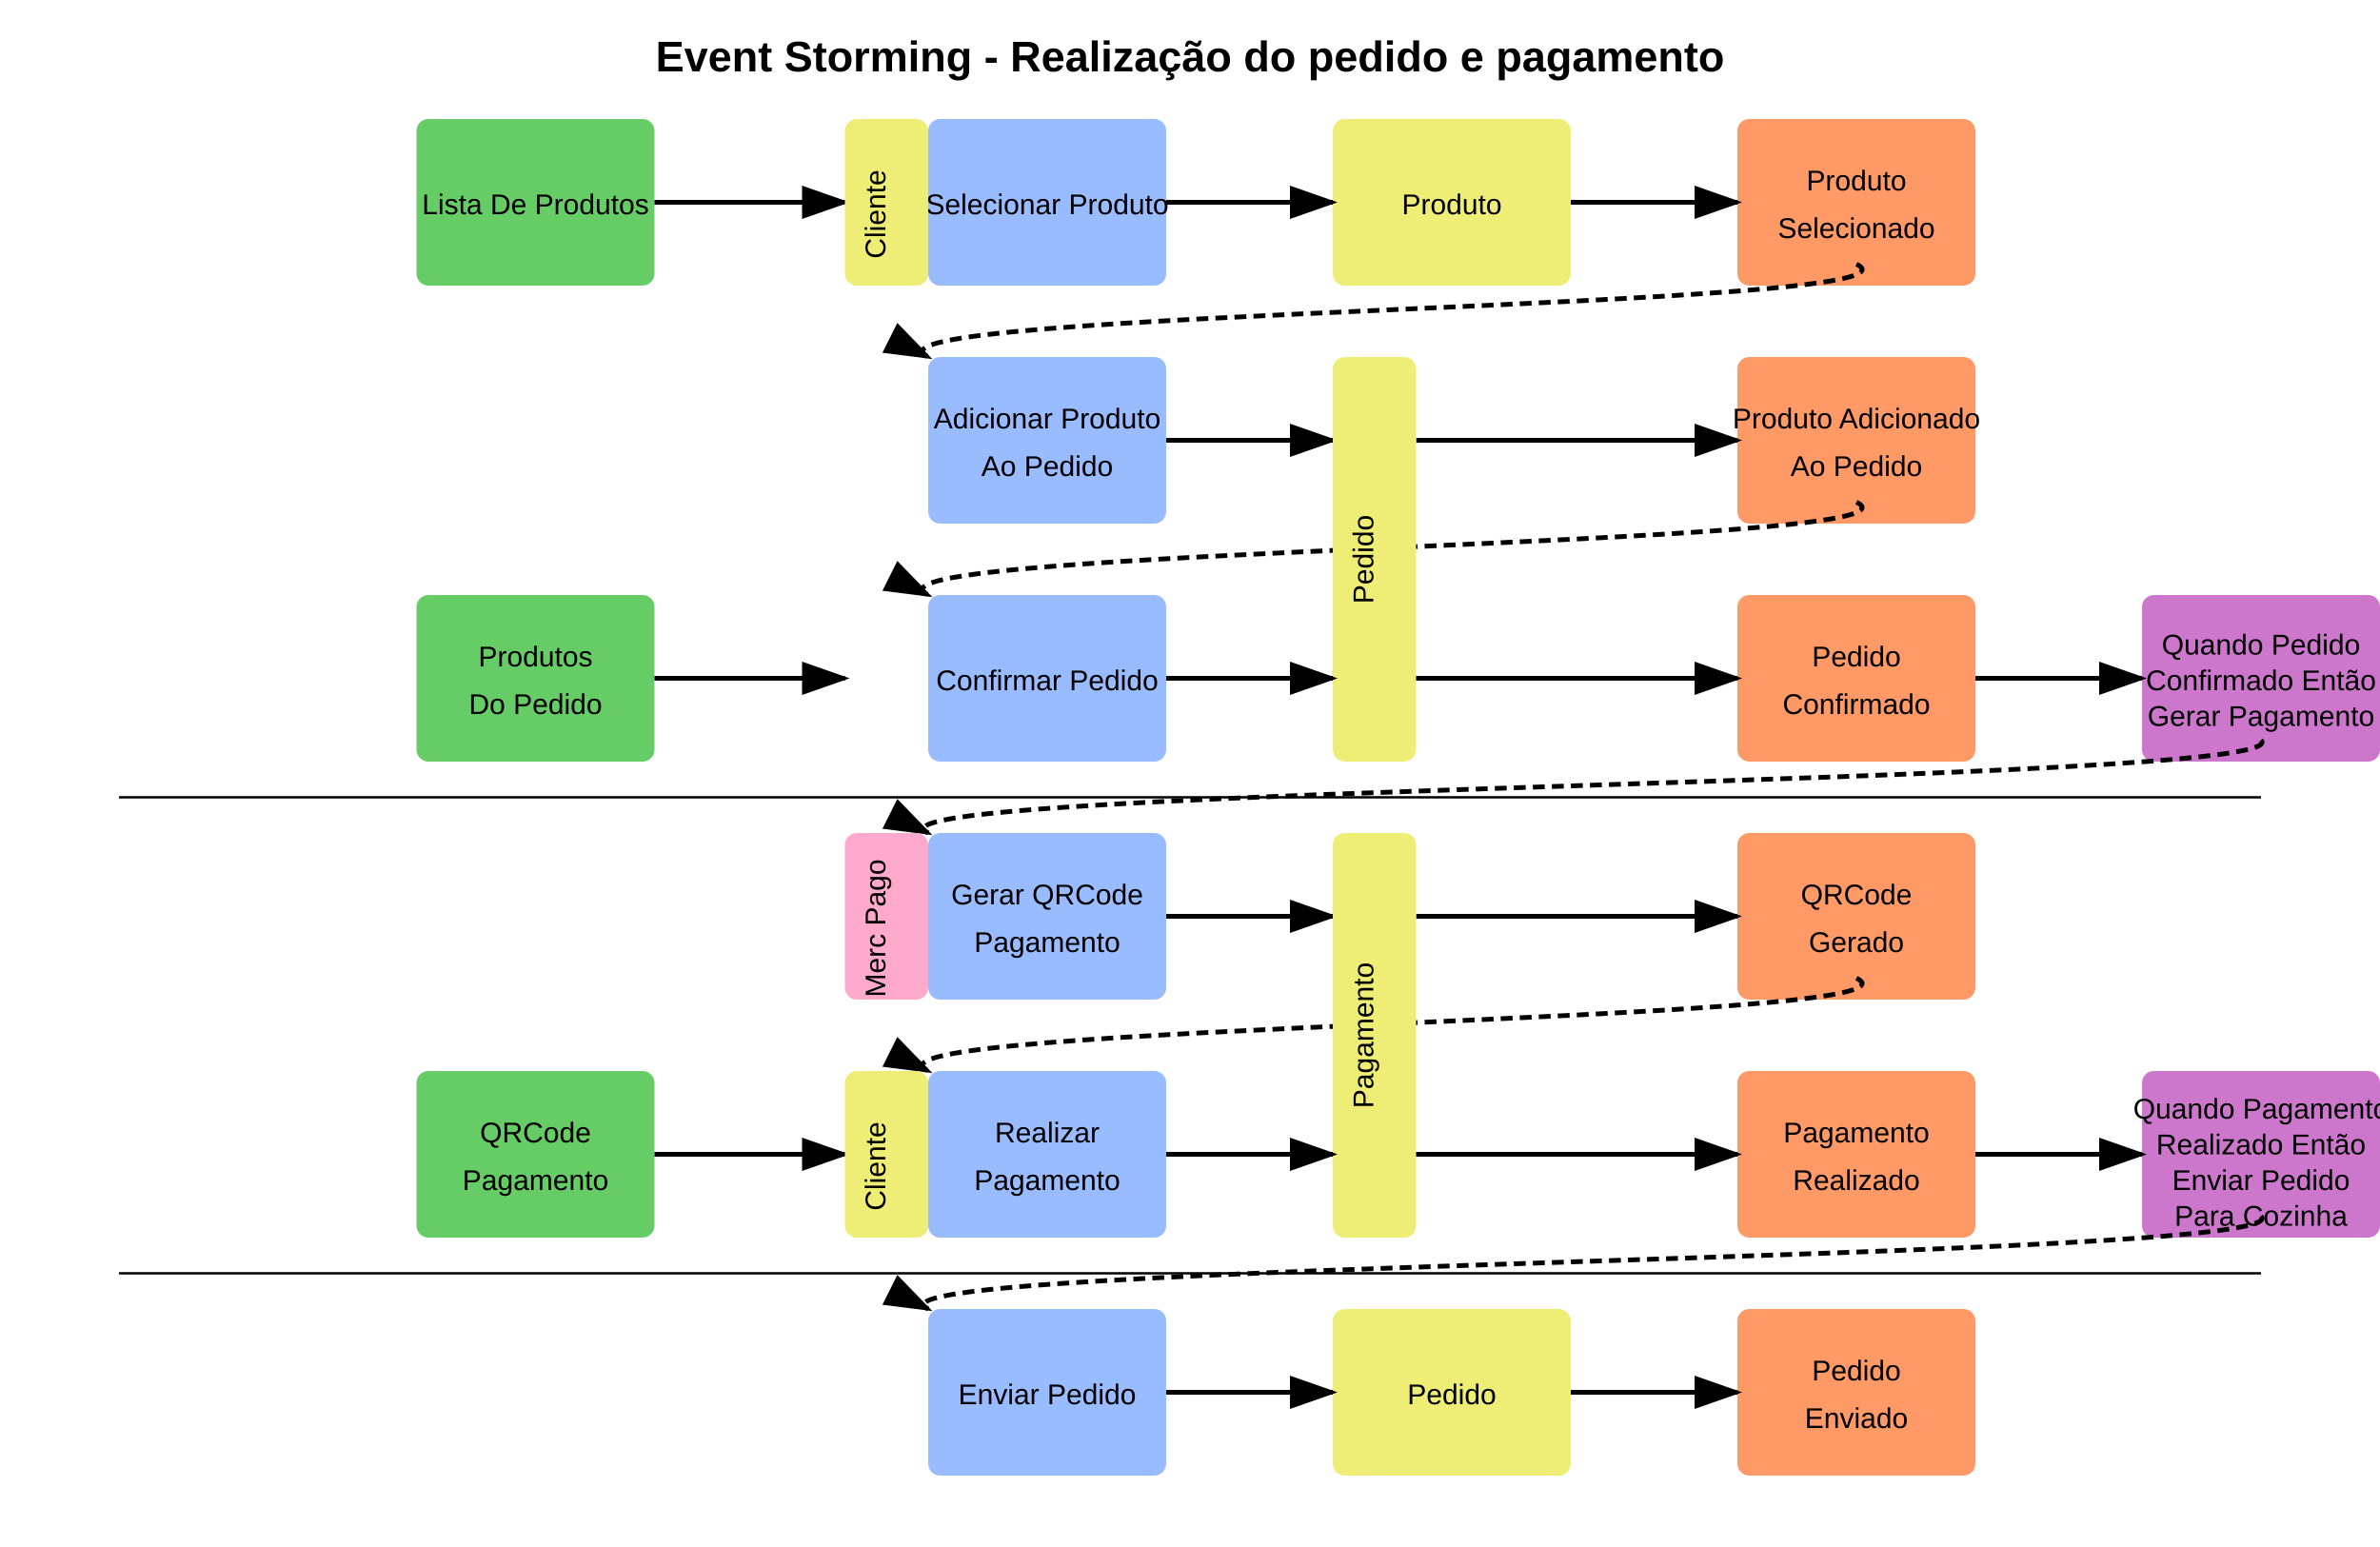
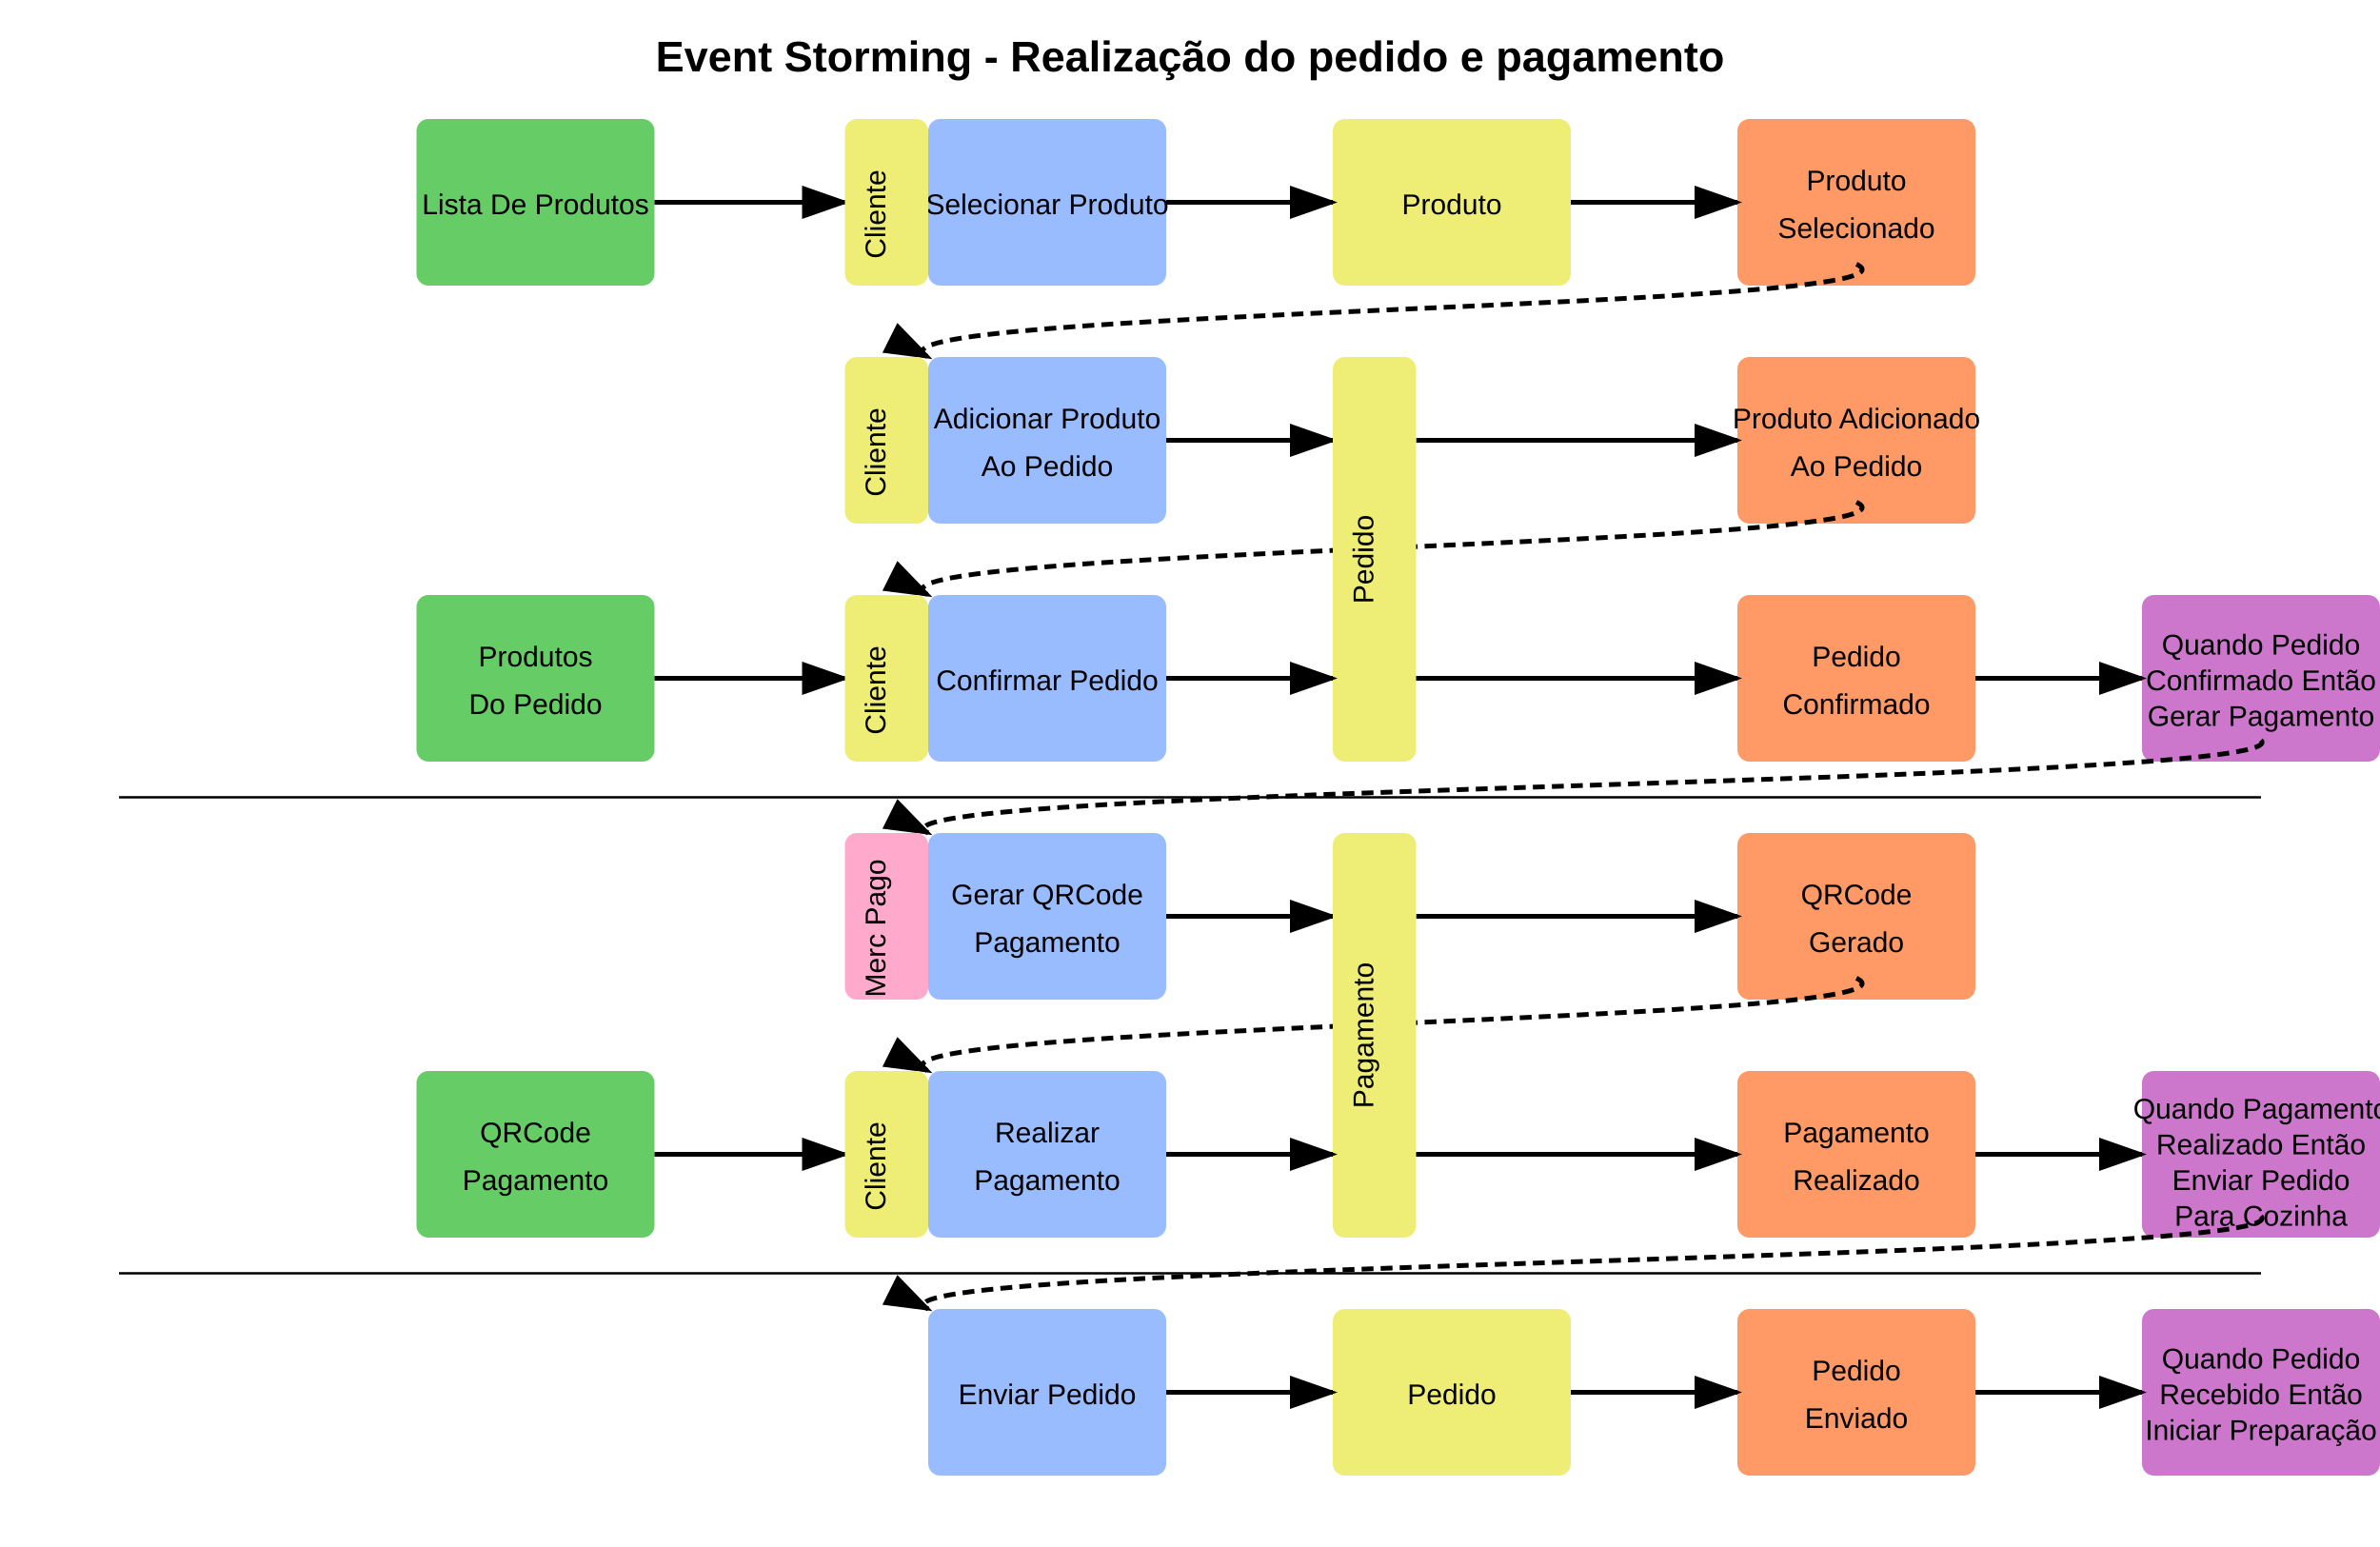
<svg xmlns="http://www.w3.org/2000/svg" viewBox="0 0 1000 650">
  <style>
    .read-model { fill: #66cc66; }
    .actor { fill: #eeee77; }
    .command { fill: #99bbff; }
    .aggregate { fill: #eeee77; }
    .event { fill: #ff9966; }
    .policy { fill: #cc77cc; }
    .external-system { fill: #ffaacc; }
    .post-it { rx: 5; ry: 5; }
    .post-it-text { fill: #000000; font-family: Arial; font-size: 12px; text-anchor: middle; }
    .arrow { fill: none; stroke: #000000; stroke-width: 2; marker-end: url(#arrowhead); }
    .curve-arrow { fill: none; stroke: #000000; stroke-width: 2; marker-end: url(#arrowhead); stroke-dasharray: 5,3; }
  </style>
  <defs>
    <marker id="arrowhead" markerWidth="10" markerHeight="7" refX="9" refY="3.5" orient="auto">
      <polygon points="0 0, 10 3.5, 0 7" />
    </marker>
  </defs>
  <text x="500" y="30" font-family="Arial" font-size="18" font-weight="bold" text-anchor="middle">Event Storming - Realização do pedido e pagamento</text>
  <g transform="translate(0, 50)">
    <rect class="read-model post-it" x="175" y="0" width="100" height="70" />
    <text class="post-it-text" x="225" y="40">Lista De Produtos</text>
    <line class="arrow" x1="275" y1="35" x2="355" y2="35" />
    <rect class="command post-it" x="390" y="0" width="100" height="70" />
    <text class="post-it-text" x="440" y="40">Selecionar Produto</text>
    <rect class="actor post-it" x="355" y="0" width="35" height="70" />
    <text class="post-it-text" transform="translate(372, 40) rotate(-90)">Cliente</text>
    <rect class="aggregate post-it" x="560" y="0" width="100" height="70" />
    <text class="post-it-text" x="610" y="40">Produto</text>
    <rect class="event post-it" x="730" y="0" width="100" height="70" />
    <text class="post-it-text" x="780" y="30">Produto</text>
    <text class="post-it-text" x="780" y="50">Selecionado</text>
    <line class="arrow" x1="490" y1="35" x2="560" y2="35" />
    <line class="arrow" x1="660" y1="35" x2="730" y2="35" />
  </g>
  <path class="curve-arrow" d="M 780,111 C 820,130 350,130 390,150" />
  <g transform="translate(0, 150)">
+     <rect class="actor post-it" x="355" y="0" width="35" height="70" />
+     <text class="post-it-text" transform="translate(372, 40) rotate(-90)">Cliente</text>
    <rect class="command post-it" x="390" y="0" width="100" height="70" />
    <text class="post-it-text" x="440" y="30">Adicionar Produto</text>
    <text class="post-it-text" x="440" y="50">Ao Pedido</text>
    <rect class="event post-it" x="730" y="0" width="100" height="70" />
    <text class="post-it-text" x="780" y="30">Produto Adicionado</text>
    <text class="post-it-text" x="780" y="50">Ao Pedido</text>
    <line class="arrow" x1="490" y1="35" x2="560" y2="35" />
    <line class="arrow" x1="595" y1="35" x2="730" y2="35" />
  </g>
  <path class="curve-arrow" d="M 780,211 C 820,230 350,230 390,250" />
  <g transform="translate(0, 150)">
    <rect class="aggregate post-it" x="560" y="0" width="35" height="170" />
    <text class="post-it-text" transform="translate(577, 85) rotate(-90)">Pedido</text>
  </g>
  <g transform="translate(0, 250)">
    <rect class="read-model post-it" x="175" y="0" width="100" height="70" />
    <text class="post-it-text" x="225" y="30">Produtos</text>
    <text class="post-it-text" x="225" y="50">Do Pedido</text>
    <line class="arrow" x1="275" y1="35" x2="355" y2="35" />
+     <rect class="actor post-it" x="355" y="0" width="35" height="70" />
+     <text class="post-it-text" transform="translate(372, 40) rotate(-90)">Cliente</text>
    <rect class="command post-it" x="390" y="0" width="100" height="70" />
    <text class="post-it-text" x="440" y="40">Confirmar Pedido</text>
    <rect class="event post-it" x="730" y="0" width="100" height="70" />
    <text class="post-it-text" x="780" y="30">Pedido</text>
    <text class="post-it-text" x="780" y="50">Confirmado</text>
    <rect class="policy post-it" x="900" y="0" width="100" height="70" />
    <text class="post-it-text" x="950" y="25">Quando Pedido</text>
    <text class="post-it-text" x="950" y="40">Confirmado Então</text>
    <text class="post-it-text" x="950" y="55">Gerar Pagamento</text>
    <line class="arrow" x1="490" y1="35" x2="560" y2="35" />
    <line class="arrow" x1="595" y1="35" x2="730" y2="35" />
    <line class="arrow" x1="830" y1="35" x2="900" y2="35" />
  </g>
  <line x1="50" y1="335" x2="950" y2="335" stroke="#000000" stroke-width="1" />
  <path class="curve-arrow" d="M 950,311 C 970,330 350,330 390,350" />
  <g transform="translate(0, 350)">
    <rect class="external-system post-it" x="355" y="0" width="35" height="70" />
    <text class="post-it-text" transform="translate(372, 40) rotate(-90)">Merc Pago</text>
    <rect class="command post-it" x="390" y="0" width="100" height="70" />
    <text class="post-it-text" x="440" y="30">Gerar QRCode</text>
    <text class="post-it-text" x="440" y="50">Pagamento</text>
    <rect class="event post-it" x="730" y="0" width="100" height="70" />
    <text class="post-it-text" x="780" y="30">QRCode</text>
    <text class="post-it-text" x="780" y="50">Gerado</text>
    <line class="arrow" x1="490" y1="35" x2="560" y2="35" />
    <line class="arrow" x1="595" y1="35" x2="730" y2="35" />
  </g>
  <path class="curve-arrow" d="M 780,411 C 820,430 350,430 390,450" />
  <g transform="translate(0, 350)">
    <rect class="aggregate post-it" x="560" y="0" width="35" height="170" />
    <text class="post-it-text" transform="translate(577, 85) rotate(-90)">Pagamento</text>
  </g>
  <g transform="translate(0, 450)">
    <rect class="read-model post-it" x="175" y="0" width="100" height="70" />
    <text class="post-it-text" x="225" y="30">QRCode</text>
    <text class="post-it-text" x="225" y="50">Pagamento</text>
    <line class="arrow" x1="275" y1="35" x2="355" y2="35" />
    <rect class="command post-it" x="390" y="0" width="100" height="70" />
    <text class="post-it-text" x="440" y="30">Realizar</text>
    <text class="post-it-text" x="440" y="50">Pagamento</text>
    <rect class="actor post-it" x="355" y="0" width="35" height="70" />
    <text class="post-it-text" transform="translate(372, 40) rotate(-90)">Cliente</text>
    <rect class="event post-it" x="730" y="0" width="100" height="70" />
    <text class="post-it-text" x="780" y="30">Pagamento</text>
    <text class="post-it-text" x="780" y="50">Realizado</text>
    <rect class="policy post-it" x="900" y="0" width="100" height="70" />
    <text class="post-it-text" x="950" y="20">Quando Pagamento</text>
    <text class="post-it-text" x="950" y="35">Realizado Então</text>
    <text class="post-it-text" x="950" y="50">Enviar Pedido</text>
    <text class="post-it-text" x="950" y="65">Para Cozinha</text>
    <line class="arrow" x1="490" y1="35" x2="560" y2="35" />
    <line class="arrow" x1="595" y1="35" x2="730" y2="35" />
    <line class="arrow" x1="830" y1="35" x2="900" y2="35" />
  </g>
  <line x1="50" y1="535" x2="950" y2="535" stroke="#000000" stroke-width="1" />
  <path class="curve-arrow" d="M 950,511 C 970,530 350,530 390,550" />
  <g transform="translate(0, 550)">
    <rect class="command post-it" x="390" y="0" width="100" height="70" />
    <text class="post-it-text" x="440" y="40">Enviar Pedido</text>
    <rect class="aggregate post-it" x="560" y="0" width="100" height="70" />
    <text class="post-it-text" x="610" y="40">Pedido</text>
    <rect class="event post-it" x="730" y="0" width="100" height="70" />
    <text class="post-it-text" x="780" y="30">Pedido</text>
    <text class="post-it-text" x="780" y="50">Enviado</text>
+     <rect class="policy post-it" x="900" y="0" width="100" height="70" />
+     <text class="post-it-text" x="950" y="25">Quando Pedido</text>
+     <text class="post-it-text" x="950" y="40">Recebido Então</text>
+     <text class="post-it-text" x="950" y="55">Iniciar Preparação</text>
    <line class="arrow" x1="490" y1="35" x2="560" y2="35" />
    <line class="arrow" x1="660" y1="35" x2="730" y2="35" />
+     <line class="arrow" x1="830" y1="35" x2="900" y2="35" />
  </g>
</svg>
